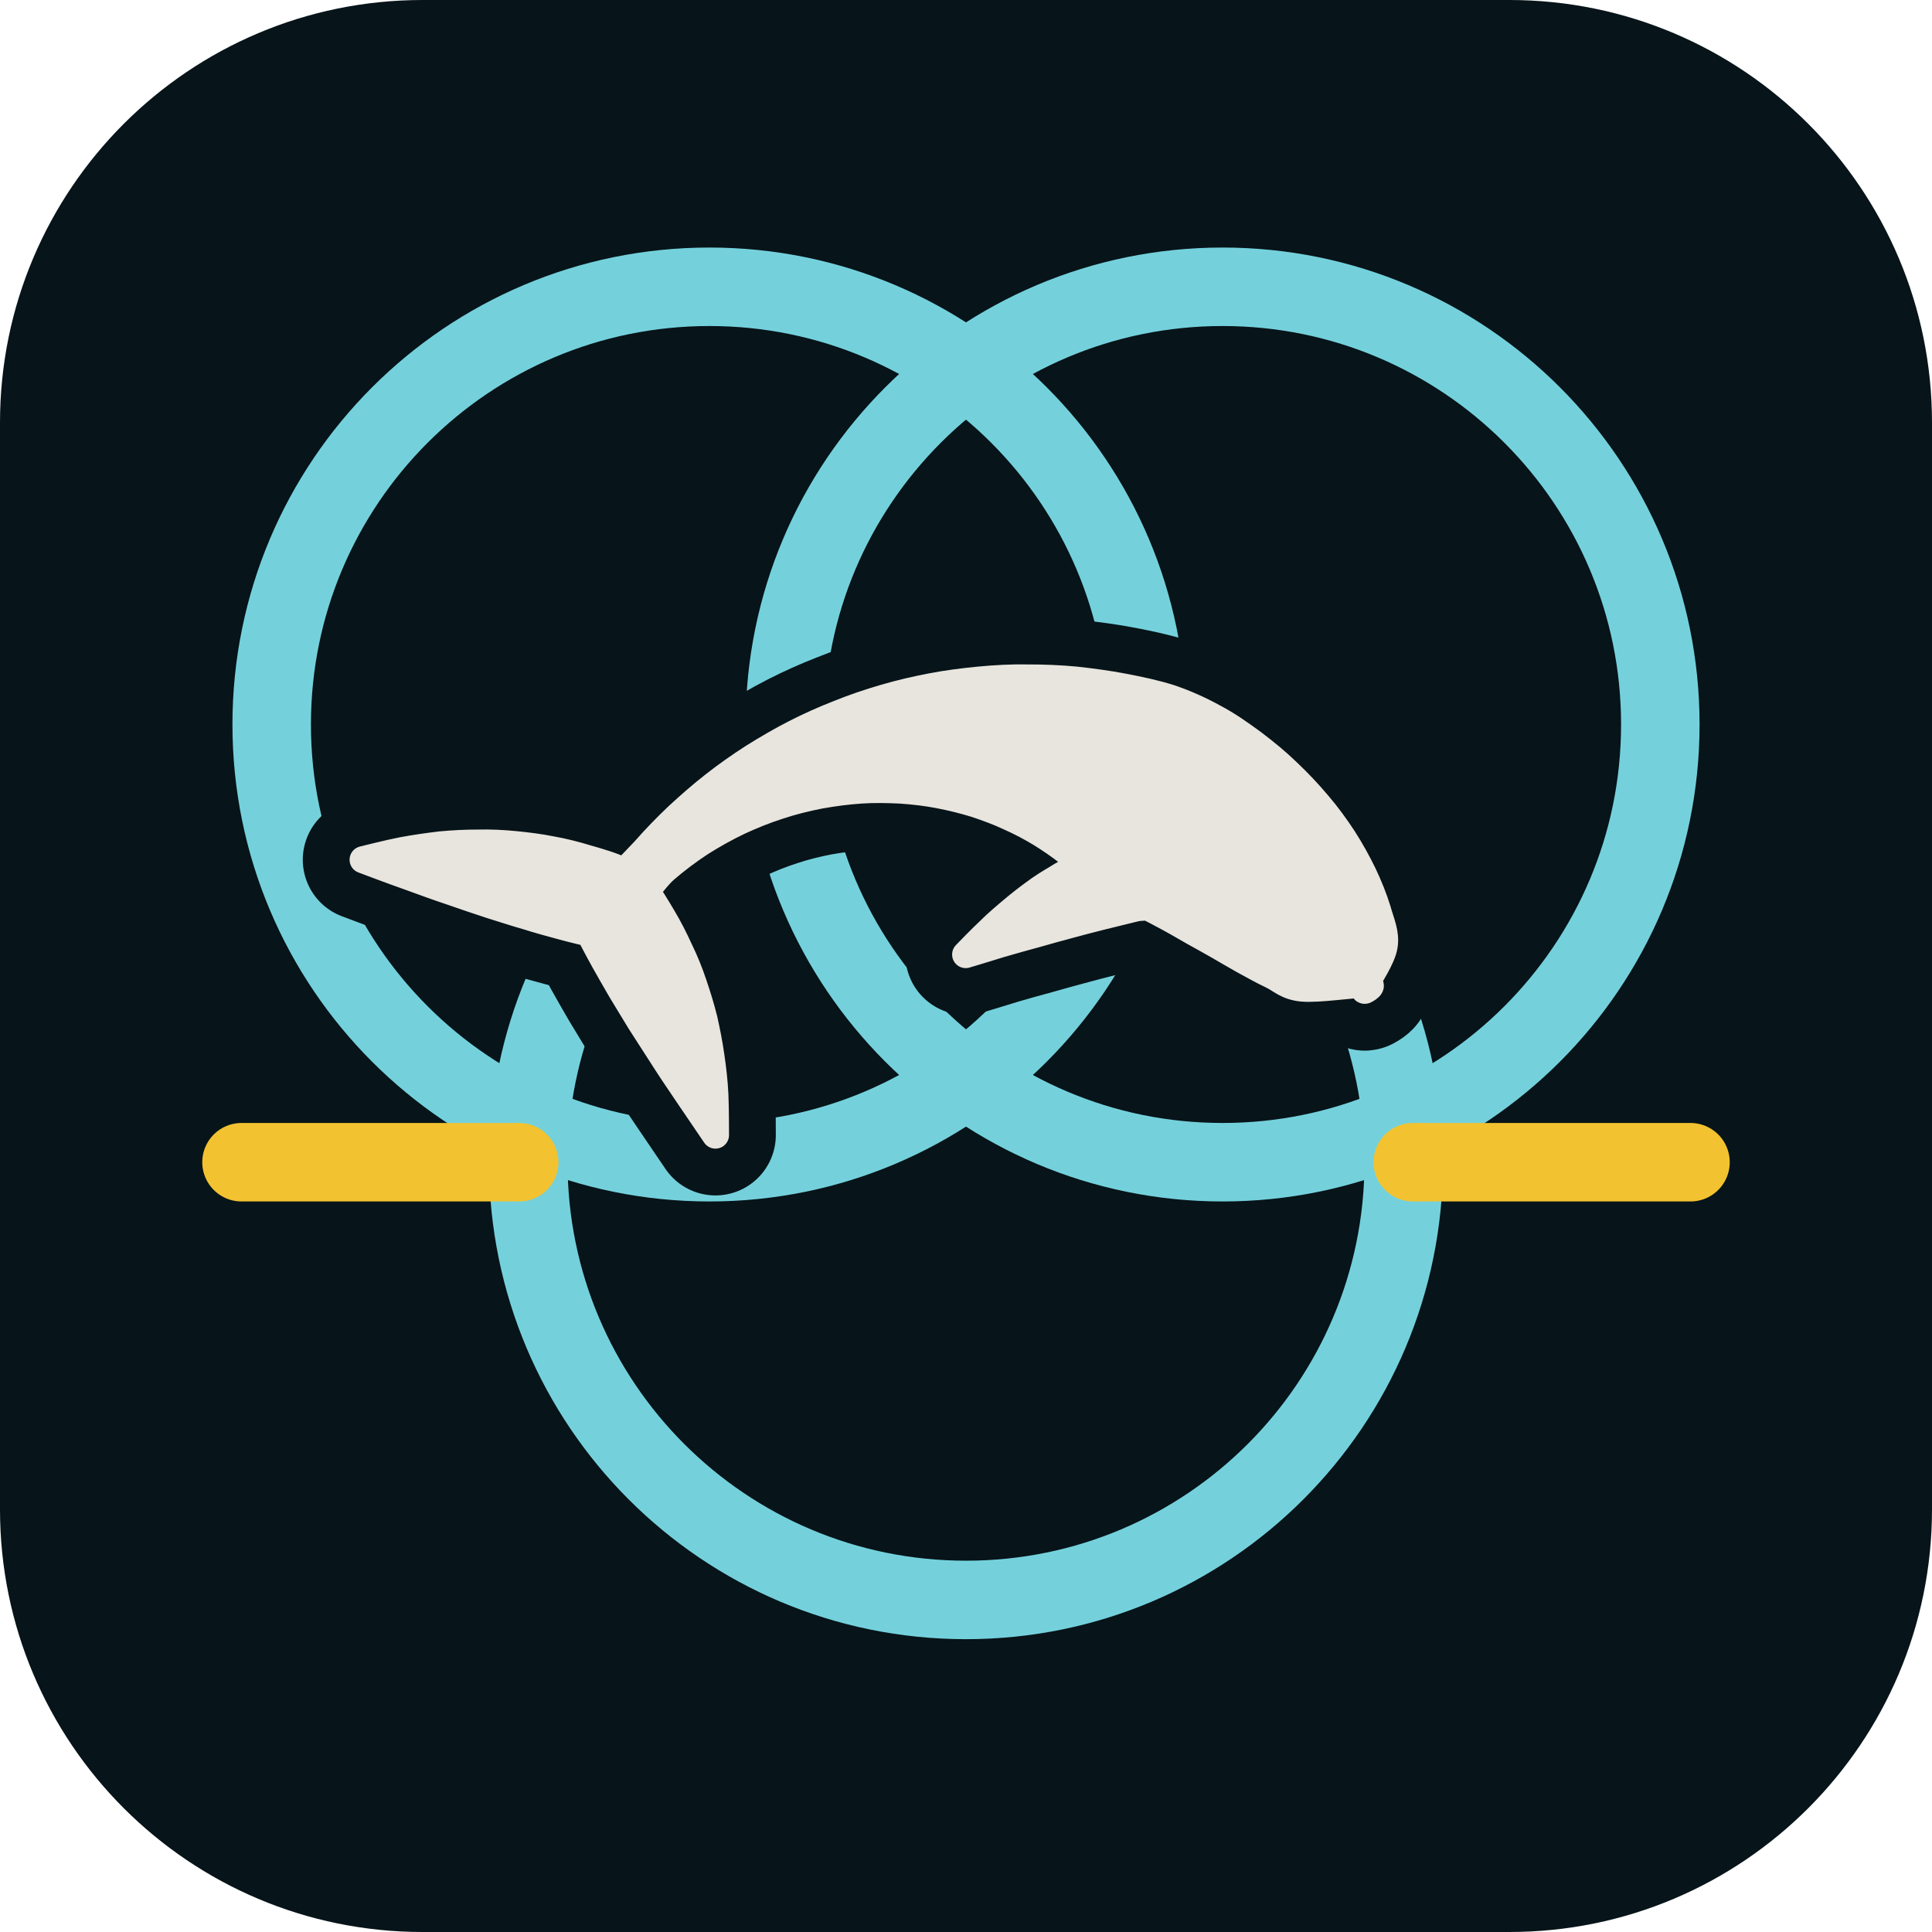
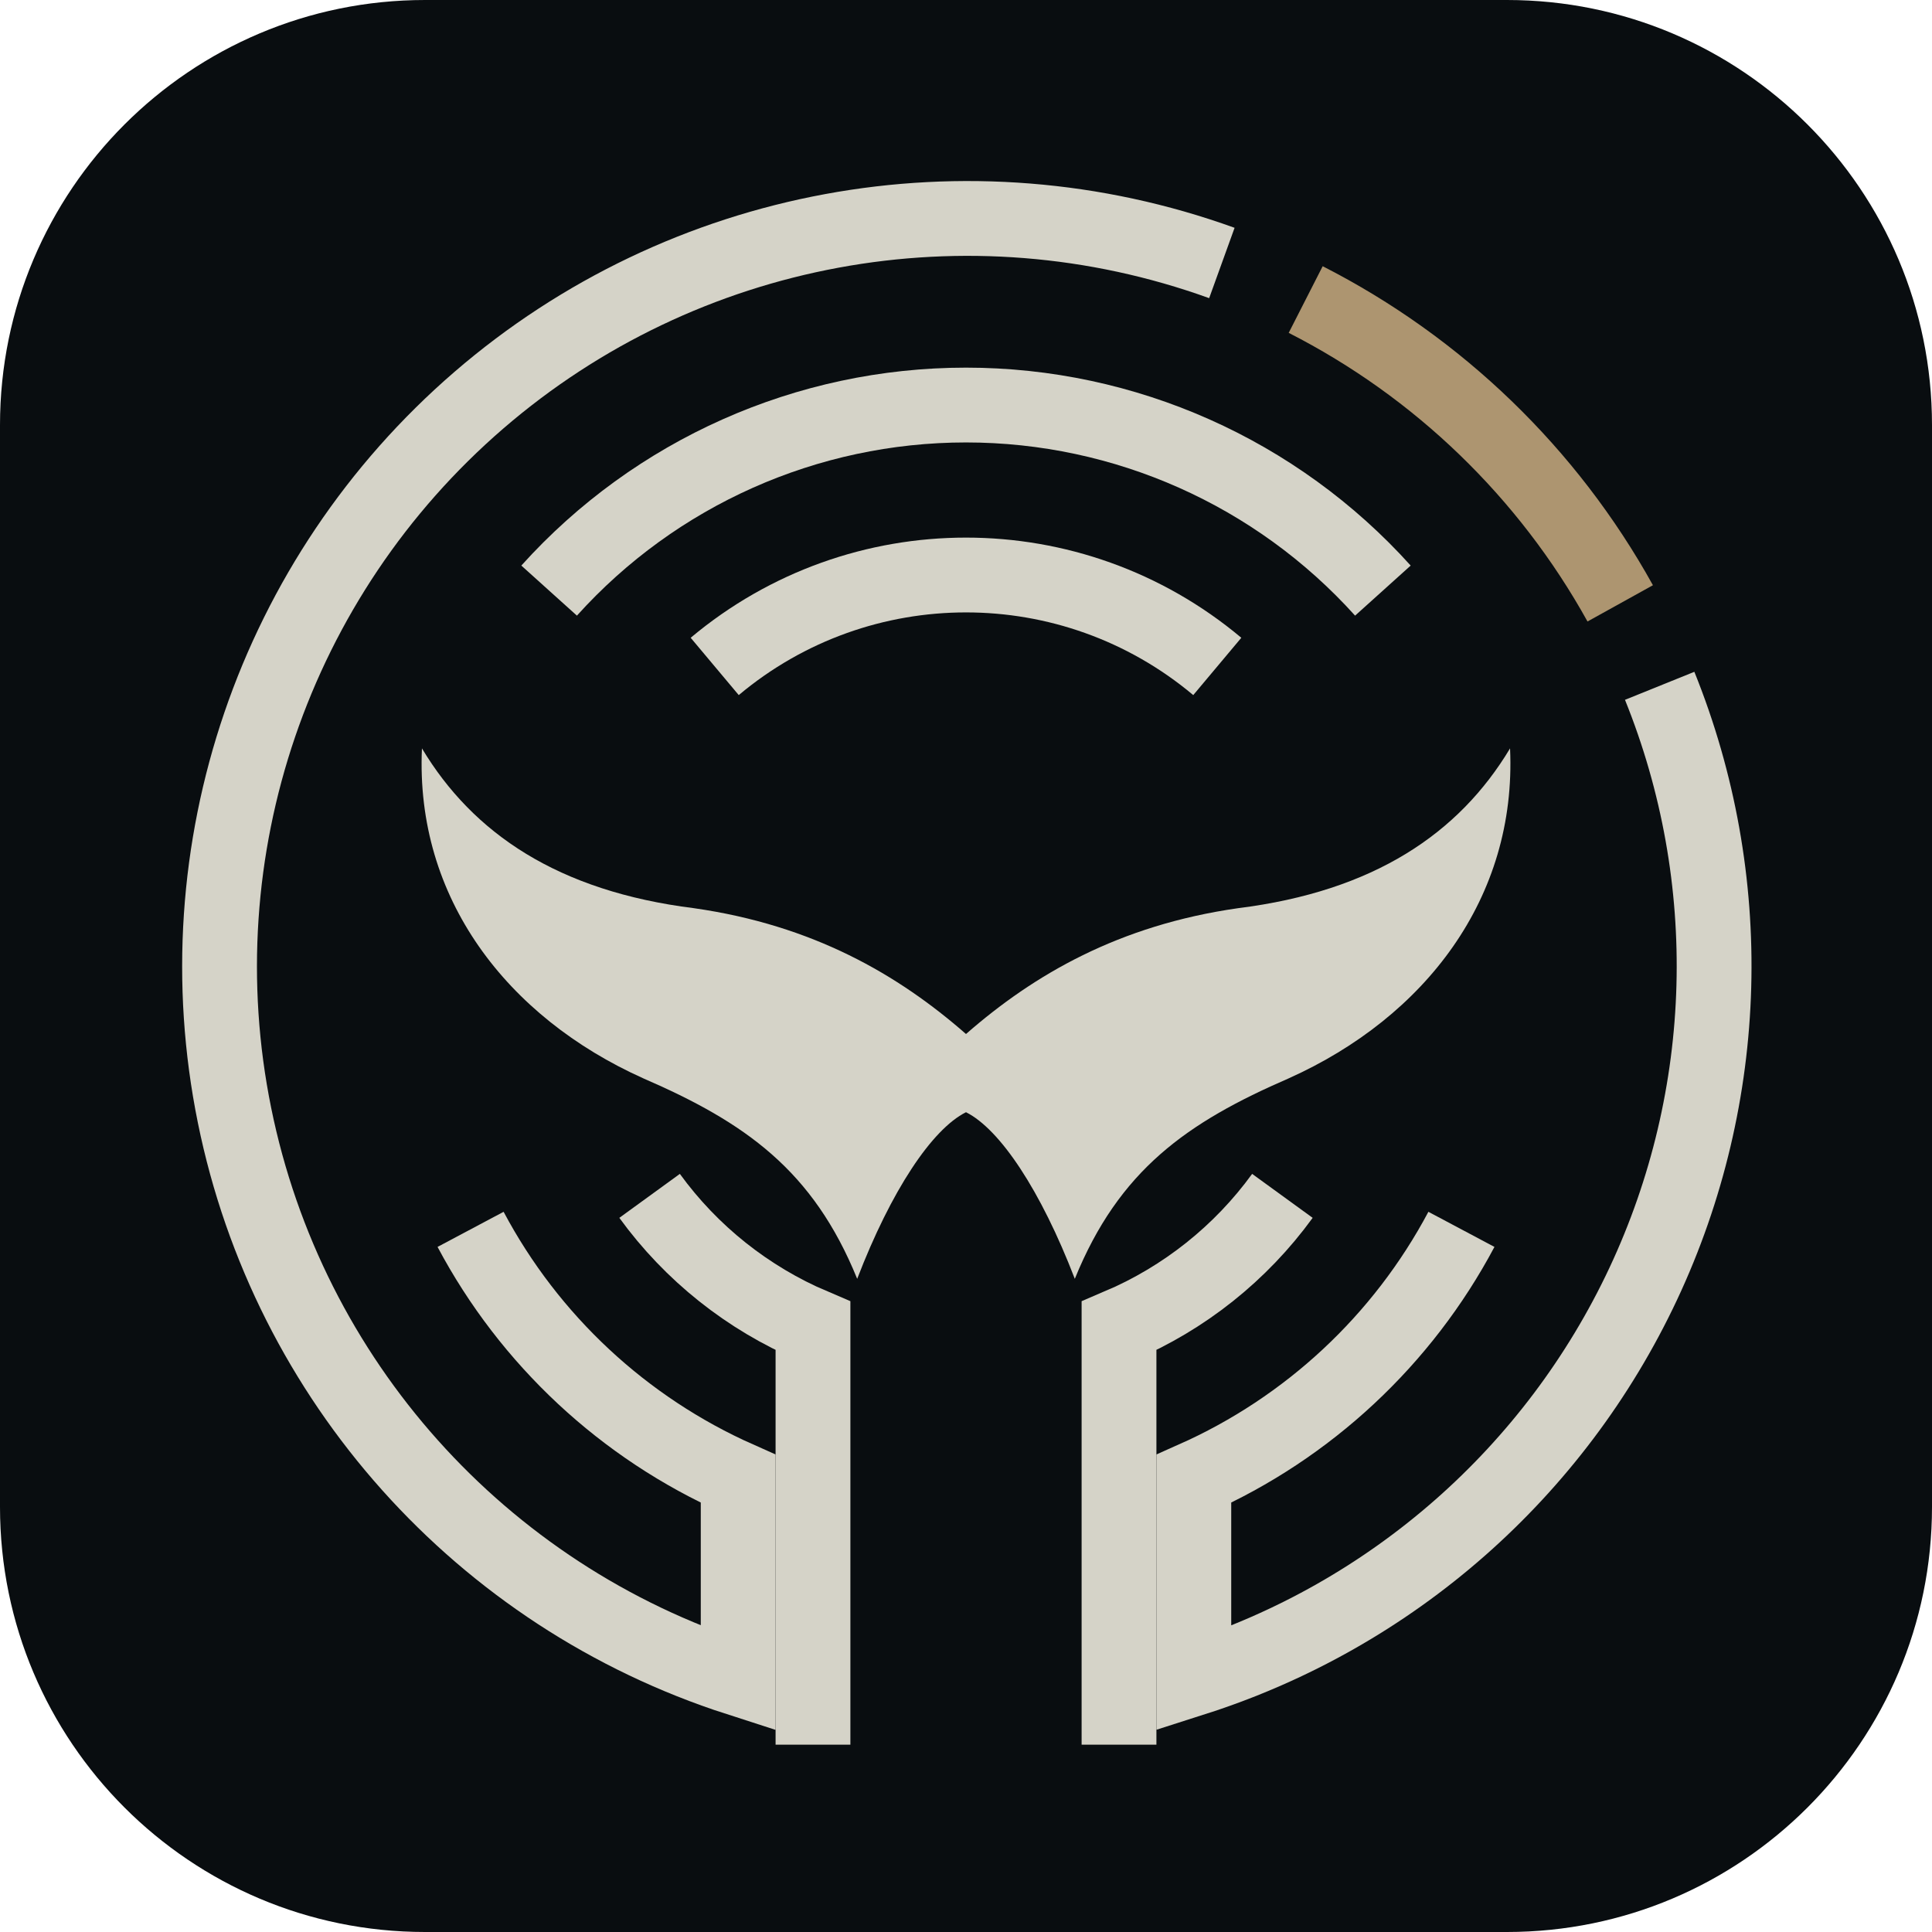
- <svg xmlns="http://www.w3.org/2000/svg" viewBox="0 0 64 64" fill="none" stroke-linecap="round" stroke-linejoin="round">
-   <rect width="64" height="64" rx="14" fill="#071419" />
-   <g stroke="#7FE6F2" stroke-width="2.6" opacity=".9">
-     <circle class="c c1" cx="23.5" cy="24" r="14.5" stroke-width="2.6" />
-     <circle class="c c2" cx="40.5" cy="24" r="14.5" stroke-width="2.6" />
-     <circle class="c c3" cx="32" cy="38.5" r="14.5" stroke-width="2.6" />
+ <svg xmlns="http://www.w3.org/2000/svg" viewBox="0 0 100 100">
+   <rect width="100" height="100" rx="22" fill="#090D10" />
+   <g transform="translate(6 6) scale(.88)">
+     <g fill="none" stroke="#D5D3C8" stroke-width="4.4" stroke-linecap="butt" stroke-linejoin="miter">
+       <path d="M20.86 65.49 A33 33 0 0 0 36.6 80.16 L36.6 91.91 A44 44 0 1 1 65.05 8.65" />
+       <path d="M31.39 63.52 A23 23 0 0 0 41 71.17 L41 95.8" />
+       <path d="M79.14 65.49 A33 33 0 0 1 63.4 80.16 L63.4 91.91 A44 44 0 0 0 90.8 33.52" />
+       <path d="M68.61 63.52 A23 23 0 0 1 59 71.17 L59 95.8" />
+       <path d="M25.48 27.92 A33 33 0 0 1 74.52 27.92" />
+       <path d="M35.22 32.38 A23 23 0 0 1 64.78 32.38" />
+     </g>
+     <path d="M69.98 10.8 A44 44 0 0 1 88.48 28.67" fill="none" stroke="#AD9570" stroke-width="4.4" stroke-linecap="butt" />
+     <path d="M50 54C46 50.5 41 47.6 34 46.6C26 45.6 21 42.2 18 37.2C17.6 46 23 53 31 56.6C37 59.2 41 62 43.6 68.4C45.6 63.2 48 59.6 50 58.6C52 59.6 54.4 63.2 56.4 68.4C59 62 63 59.2 69 56.6C77 53 82.4 46 82 37.2C79 42.2 74 45.6 66 46.6C59 47.6 54 50.5 50 54Z" fill="#D5D3C8" />
  </g>
-   <path d="M8 38.5 H17.2 M46.8 38.5 H56" stroke="#F2C230" stroke-width="2.6" />
-   <path d="M45.22 32.8C45.22 32.8 45.14 32.85 45.25 32.6C45.35 32.36 45.79 31.74 45.85 31.33C45.92 30.92 45.74 30.55 45.63 30.15C45.51 29.76 45.35 29.36 45.16 28.96C44.97 28.57 44.75 28.17 44.5 27.78C44.25 27.4 43.97 27.01 43.66 26.65C43.35 26.28 43.01 25.92 42.65 25.58C42.3 25.24 41.91 24.92 41.5 24.61C41.09 24.31 40.67 24.01 40.21 23.77C39.76 23.52 39.27 23.3 38.77 23.13C38.27 22.97 37.74 22.86 37.22 22.76C36.7 22.66 36.17 22.59 35.63 22.53C35.1 22.48 34.57 22.46 34.04 22.46C33.5 22.45 32.97 22.48 32.44 22.53C31.91 22.58 31.37 22.65 30.85 22.75C30.33 22.85 29.81 22.97 29.3 23.12C28.79 23.27 28.28 23.44 27.79 23.64C27.3 23.83 26.81 24.05 26.34 24.29C25.87 24.53 25.41 24.8 24.96 25.08C24.51 25.37 24.08 25.67 23.66 26C23.25 26.32 22.85 26.67 22.46 27.03C22.08 27.39 21.71 27.77 21.36 28.17C21 28.56 20.41 29.11 20.35 29.4C20.28 29.68 20.7 29.98 20.98 29.89C21.26 29.79 21.65 29.14 22.02 28.81C22.39 28.49 22.79 28.19 23.2 27.92C23.61 27.66 24.04 27.42 24.48 27.21C24.91 27.01 25.36 26.83 25.8 26.69C26.25 26.54 26.7 26.43 27.16 26.34C27.61 26.26 28.06 26.2 28.51 26.17C28.95 26.14 29.4 26.15 29.83 26.17C30.27 26.2 30.7 26.25 31.11 26.33C31.53 26.41 31.93 26.51 32.32 26.63C32.71 26.76 33.09 26.9 33.45 27.07C33.81 27.23 34.15 27.41 34.48 27.61C34.8 27.81 35.11 28.02 35.4 28.25C35.69 28.47 35.94 28.75 36.2 28.96C36.47 29.17 36.73 29.35 37.01 29.51C37.28 29.68 37.57 29.8 37.85 29.95C38.13 30.09 38.41 30.24 38.69 30.39C38.97 30.54 39.24 30.7 39.52 30.86C39.8 31.01 40.07 31.17 40.36 31.33C40.64 31.49 40.92 31.66 41.21 31.82C41.51 31.98 41.8 32.15 42.12 32.3C42.44 32.45 42.62 32.68 43.14 32.73C43.66 32.78 44.9 32.59 45.25 32.6C45.59 32.61 45.22 32.8 45.22 32.8Z M20.61 28.84C20.31 28.69 19.84 28.55 19.45 28.44C19.06 28.32 18.66 28.22 18.27 28.15C17.87 28.07 17.47 28.02 17.06 27.98C16.66 27.94 16.25 27.92 15.84 27.93C15.42 27.93 15.01 27.95 14.59 27.99C14.17 28.04 13.75 28.1 13.32 28.18C12.9 28.26 12.03 28.48 12.03 28.48C12.03 28.48 13.06 28.87 13.55 29.04C14.04 29.22 14.51 29.39 14.96 29.54C15.41 29.7 15.84 29.84 16.26 29.98C16.68 30.11 17.07 30.24 17.46 30.35C17.84 30.47 18.2 30.57 18.54 30.66C18.89 30.76 19.53 30.91 19.53 30.91C19.53 30.91 19.83 31.49 20.01 31.81C20.18 32.12 20.37 32.44 20.57 32.79C20.78 33.13 20.99 33.49 21.22 33.86C21.46 34.23 21.7 34.61 21.96 35.01C22.22 35.42 22.5 35.83 22.79 36.26C23.08 36.69 23.7 37.6 23.7 37.6C23.7 37.6 23.7 36.71 23.68 36.27C23.66 35.84 23.61 35.41 23.55 35C23.49 34.58 23.41 34.17 23.32 33.77C23.22 33.37 23.1 32.98 22.97 32.6C22.84 32.21 22.69 31.84 22.51 31.47C22.34 31.1 22.16 30.74 21.95 30.39C21.74 30.04 21.5 29.62 21.27 29.36C21.05 29.1 20.92 29 20.61 28.84Z M38.69 29.83C38.9 30.1 37.97 30 37.61 30.08C37.25 30.17 36.88 30.26 36.51 30.35C36.14 30.44 35.77 30.54 35.4 30.64C35.03 30.74 34.66 30.84 34.28 30.95C33.9 31.05 33.52 31.16 33.14 31.27C32.76 31.39 31.99 31.62 31.99 31.62C31.99 31.62 32.51 31.08 32.77 30.84C33.02 30.59 33.28 30.37 33.53 30.16C33.78 29.95 34.02 29.76 34.27 29.58C34.51 29.4 34.75 29.25 34.99 29.11C35.22 28.96 35.46 28.84 35.69 28.73C35.92 28.63 35.87 28.28 36.37 28.47C36.87 28.65 38.49 29.56 38.69 29.83Z" fill="#071419" stroke="#071419" stroke-width="4" />
-   <path d="M45.22 32.8C45.22 32.8 45.14 32.85 45.25 32.6C45.35 32.36 45.79 31.74 45.85 31.33C45.92 30.92 45.74 30.55 45.63 30.15C45.51 29.76 45.35 29.36 45.16 28.96C44.97 28.57 44.75 28.17 44.5 27.78C44.25 27.4 43.97 27.01 43.66 26.65C43.35 26.28 43.01 25.92 42.65 25.58C42.3 25.24 41.91 24.92 41.5 24.61C41.09 24.31 40.67 24.01 40.21 23.77C39.76 23.52 39.27 23.3 38.77 23.13C38.27 22.97 37.74 22.86 37.22 22.76C36.7 22.66 36.17 22.59 35.63 22.53C35.1 22.48 34.57 22.46 34.04 22.46C33.5 22.45 32.97 22.48 32.44 22.53C31.91 22.58 31.37 22.65 30.85 22.75C30.33 22.85 29.81 22.97 29.3 23.12C28.79 23.27 28.28 23.44 27.79 23.64C27.3 23.83 26.81 24.05 26.34 24.29C25.87 24.53 25.41 24.8 24.96 25.08C24.51 25.37 24.08 25.67 23.66 26C23.25 26.32 22.85 26.67 22.46 27.03C22.08 27.39 21.71 27.77 21.36 28.17C21 28.56 20.41 29.11 20.35 29.4C20.28 29.68 20.7 29.98 20.98 29.89C21.26 29.79 21.65 29.14 22.02 28.81C22.39 28.49 22.79 28.19 23.2 27.92C23.61 27.66 24.04 27.42 24.48 27.21C24.91 27.01 25.36 26.83 25.8 26.69C26.25 26.54 26.7 26.43 27.16 26.34C27.61 26.26 28.06 26.2 28.51 26.17C28.95 26.14 29.4 26.15 29.83 26.17C30.27 26.2 30.7 26.25 31.11 26.33C31.53 26.41 31.93 26.51 32.32 26.63C32.71 26.76 33.09 26.9 33.45 27.07C33.81 27.23 34.15 27.41 34.48 27.61C34.8 27.81 35.11 28.02 35.4 28.25C35.69 28.47 35.94 28.75 36.2 28.96C36.47 29.17 36.73 29.35 37.01 29.51C37.28 29.68 37.57 29.8 37.85 29.95C38.13 30.09 38.41 30.24 38.69 30.39C38.97 30.54 39.24 30.7 39.52 30.86C39.8 31.01 40.07 31.17 40.36 31.33C40.64 31.49 40.92 31.66 41.21 31.82C41.51 31.98 41.8 32.15 42.12 32.3C42.44 32.45 42.62 32.68 43.14 32.73C43.66 32.78 44.9 32.59 45.25 32.6C45.59 32.61 45.22 32.8 45.22 32.8Z M20.61 28.84C20.31 28.69 19.84 28.55 19.45 28.44C19.06 28.32 18.66 28.22 18.27 28.15C17.87 28.07 17.47 28.02 17.06 27.98C16.66 27.94 16.25 27.92 15.84 27.93C15.42 27.93 15.01 27.95 14.59 27.99C14.17 28.04 13.75 28.1 13.32 28.18C12.9 28.26 12.03 28.48 12.03 28.48C12.03 28.48 13.06 28.87 13.55 29.04C14.04 29.22 14.51 29.39 14.96 29.54C15.41 29.7 15.84 29.84 16.26 29.98C16.68 30.11 17.07 30.24 17.46 30.35C17.84 30.47 18.2 30.57 18.54 30.66C18.89 30.76 19.53 30.91 19.53 30.91C19.53 30.91 19.83 31.49 20.01 31.81C20.18 32.12 20.37 32.44 20.57 32.79C20.78 33.13 20.99 33.49 21.22 33.86C21.46 34.23 21.7 34.61 21.96 35.01C22.22 35.42 22.5 35.83 22.79 36.26C23.08 36.69 23.7 37.6 23.7 37.6C23.7 37.6 23.7 36.71 23.68 36.27C23.66 35.84 23.61 35.41 23.55 35C23.49 34.58 23.41 34.17 23.32 33.77C23.22 33.37 23.1 32.98 22.97 32.6C22.84 32.21 22.69 31.84 22.51 31.47C22.34 31.1 22.16 30.74 21.95 30.39C21.74 30.04 21.5 29.62 21.27 29.36C21.05 29.1 20.92 29 20.61 28.84Z M38.69 29.83C38.9 30.1 37.97 30 37.61 30.08C37.25 30.17 36.88 30.26 36.51 30.35C36.14 30.44 35.77 30.54 35.4 30.64C35.03 30.74 34.66 30.84 34.28 30.95C33.9 31.05 33.52 31.16 33.14 31.27C32.76 31.39 31.99 31.62 31.99 31.62C31.99 31.62 32.51 31.08 32.77 30.84C33.02 30.59 33.28 30.37 33.53 30.16C33.78 29.95 34.02 29.76 34.27 29.58C34.51 29.4 34.75 29.25 34.99 29.11C35.22 28.96 35.46 28.84 35.69 28.73C35.92 28.63 35.87 28.28 36.37 28.47C36.87 28.65 38.49 29.56 38.69 29.83Z" fill="#E8E5DE" stroke="#E8E5DE" stroke-width=".9" />
</svg>
